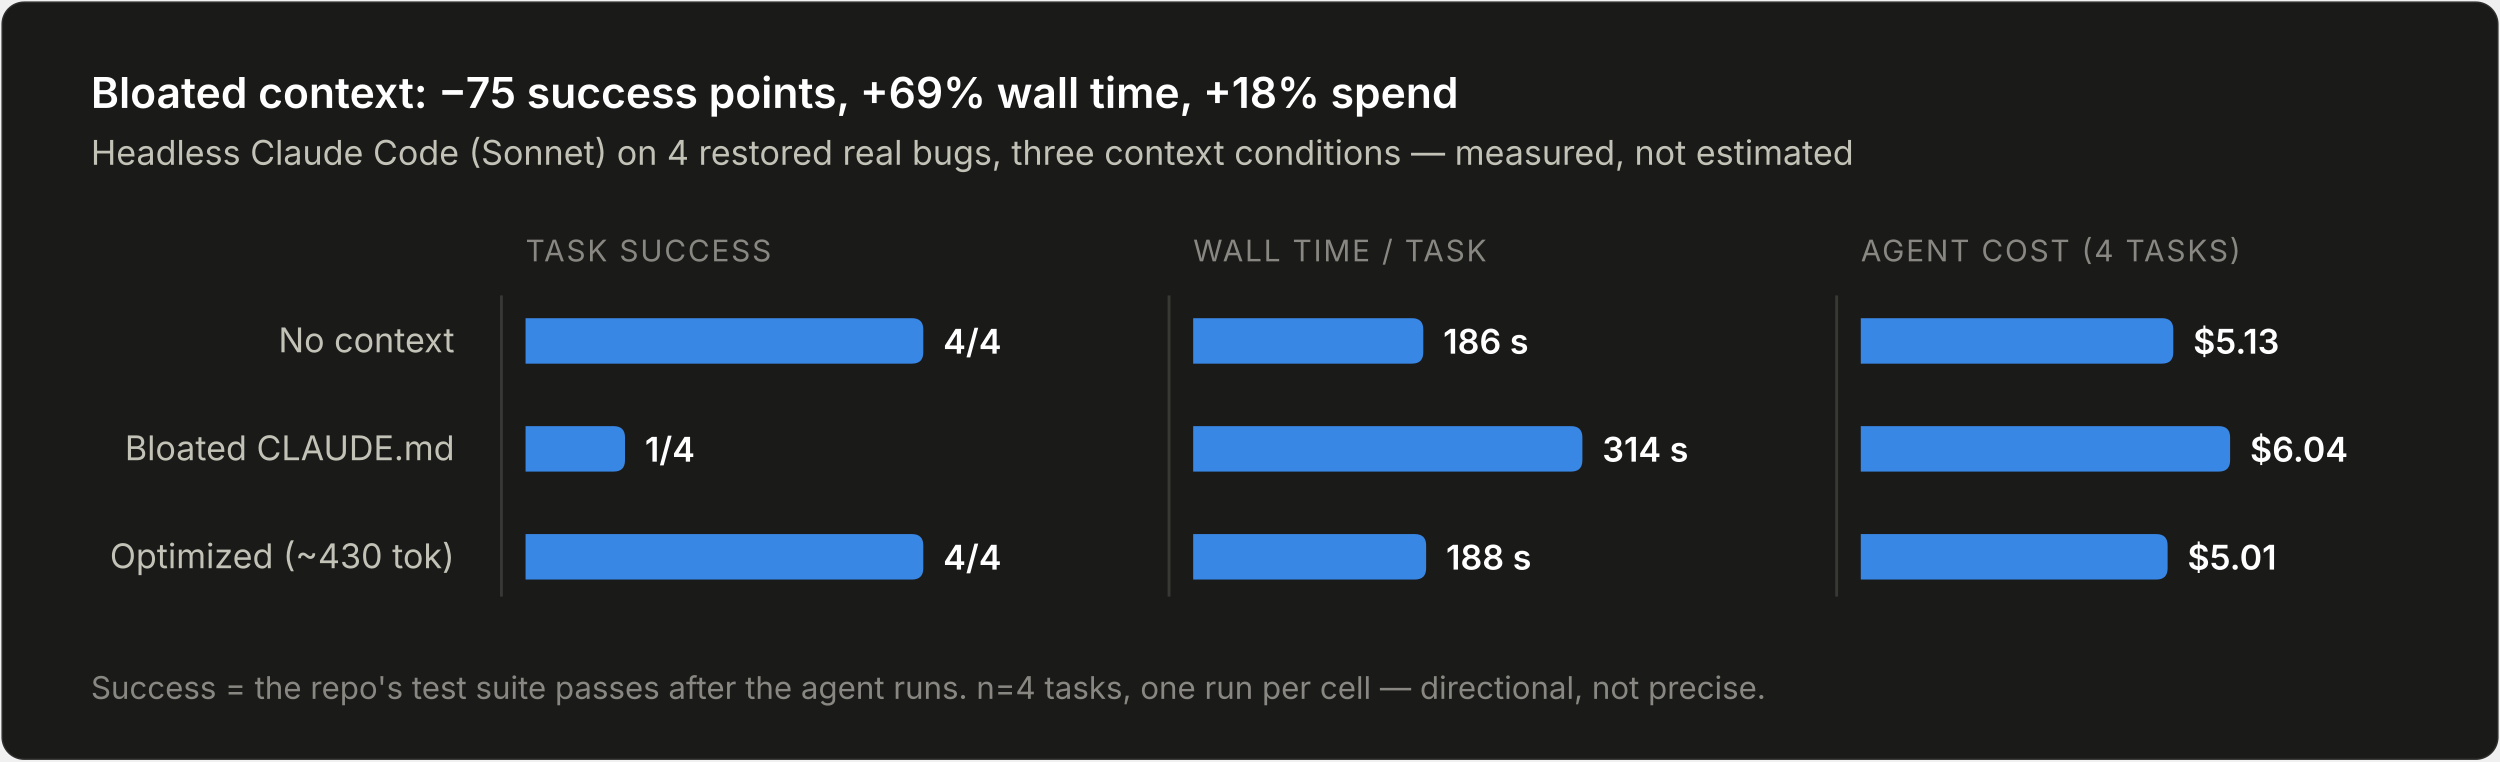
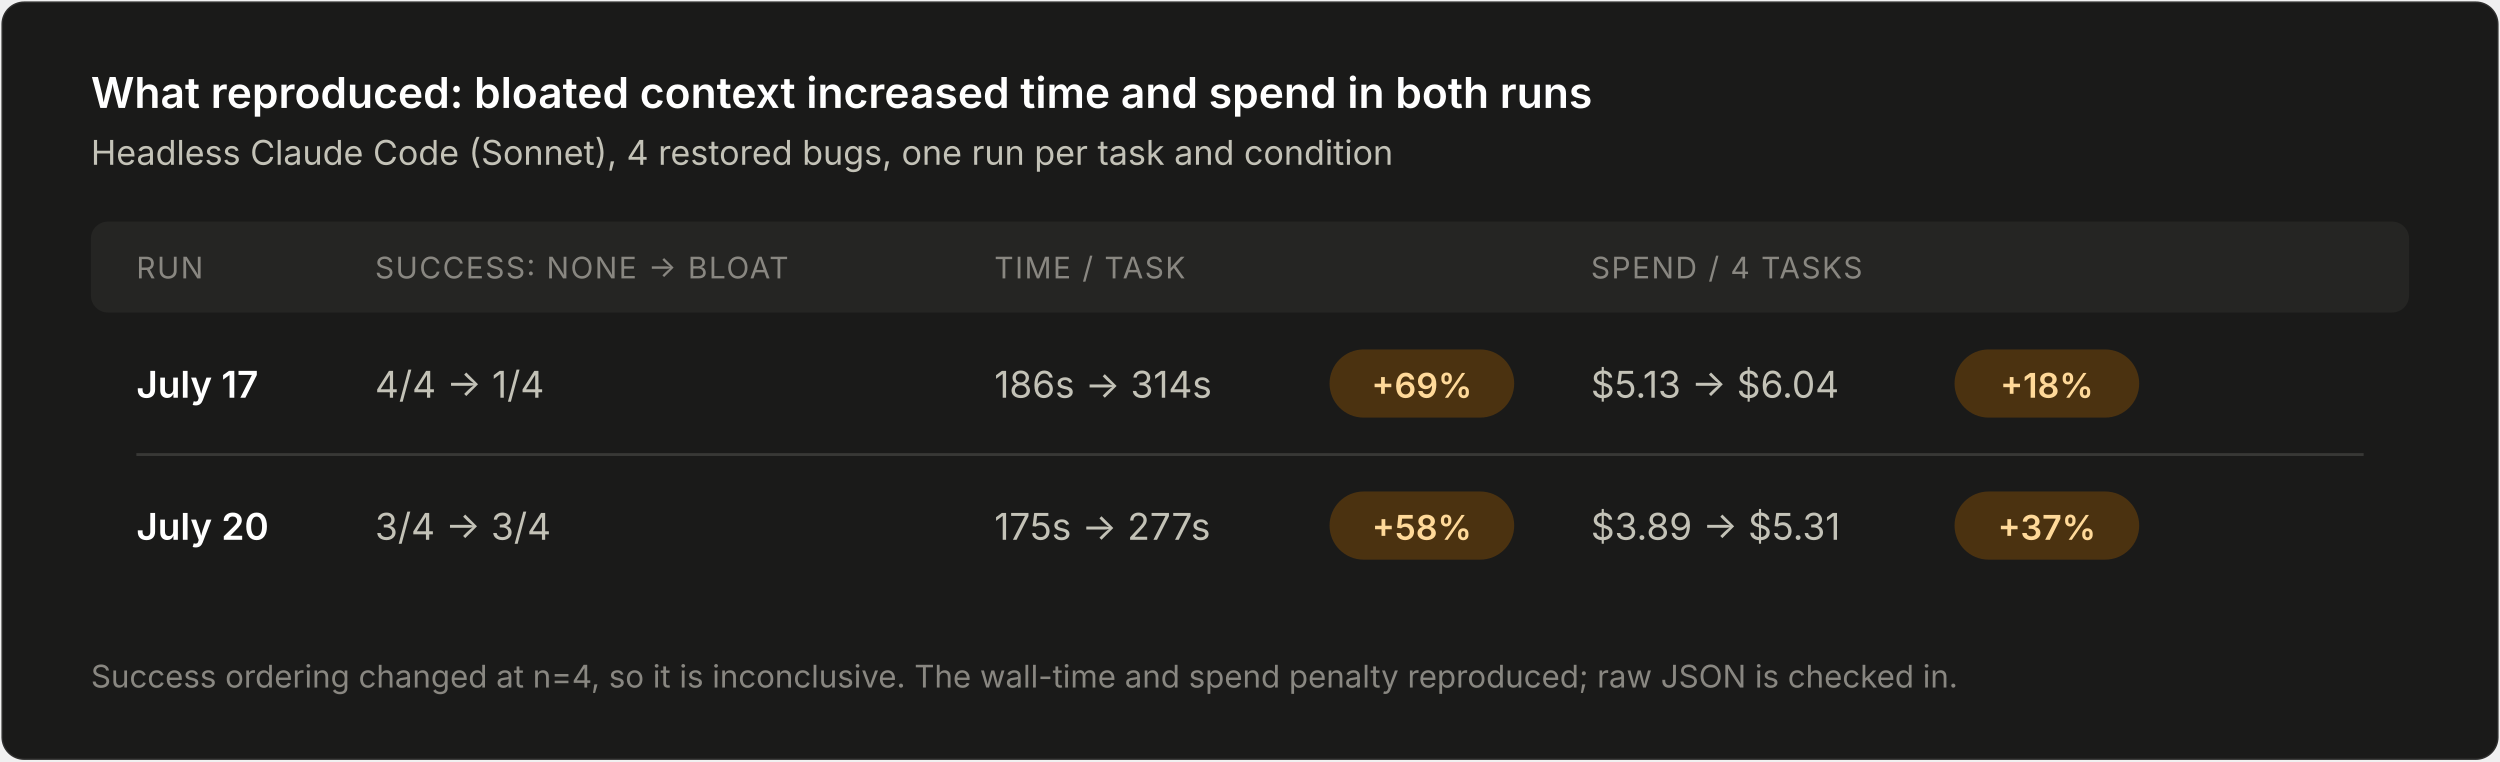
<svg xmlns="http://www.w3.org/2000/svg" viewBox="0 0 880 268" width="880" height="268" font-family="-apple-system, 'Segoe UI', system-ui, sans-serif">
  <rect x="0.5" y="0.5" width="879" height="267" rx="8" fill="#1a1a19" stroke="rgba(255,255,255,0.10)" />
-   <text x="32" y="38" font-size="15" fill="#ffffff" font-weight="600">Bloated context: −75 success points, +69% wall time, +18% spend</text>
-   <text x="32" y="58" font-size="12" fill="#c3c2b7">Headless Claude Code (Sonnet) on 4 restored real bugs, three context conditions — measured, not estimated</text>
-   <text x="185" y="92" font-size="10.5" fill="#898781" letter-spacing="0.06em">TASK SUCCESS</text>
-   <line x1="176.5" y1="104" x2="176.5" y2="210" stroke="#383835" stroke-width="1" />
-   <text x="420" y="92" font-size="10.5" fill="#898781" letter-spacing="0.06em">WALL TIME / TASK</text>
-   <line x1="411.5" y1="104" x2="411.5" y2="210" stroke="#383835" stroke-width="1" />
-   <text x="655" y="92" font-size="10.5" fill="#898781" letter-spacing="0.06em">AGENT COST (4 TASKS)</text>
-   <line x1="646.5" y1="104" x2="646.5" y2="210" stroke="#383835" stroke-width="1" />
-   <text x="160" y="124" font-size="12" fill="#c3c2b7" text-anchor="end">No context</text>
-   <path d="M185 112 h136 q4 0 4 4 v8 q0 4 -4 4 h-136 z" fill="#3987e5" />
-   <text x="332" y="124.5" font-size="12" fill="#ffffff" font-weight="600">4/4</text>
-   <path d="M420 112 h77 q4 0 4 4 v8 q0 4 -4 4 h-77 z" fill="#3987e5" />
-   <text x="508" y="124.5" font-size="12" fill="#ffffff" font-weight="600">186 s</text>
-   <path d="M655 112 h106 q4 0 4 4 v8 q0 4 -4 4 h-106 z" fill="#3987e5" />
-   <text x="772" y="124.5" font-size="12" fill="#ffffff" font-weight="600">$5.13</text>
-   <text x="160" y="162" font-size="12" fill="#c3c2b7" text-anchor="end">Bloated CLAUDE.md</text>
-   <path d="M185 150 h31 q4 0 4 4 v8 q0 4 -4 4 h-31 z" fill="#3987e5" />
-   <text x="227" y="162.5" font-size="12" fill="#ffffff" font-weight="600">1/4</text>
-   <path d="M420 150 h133 q4 0 4 4 v8 q0 4 -4 4 h-133 z" fill="#3987e5" />
-   <text x="564" y="162.5" font-size="12" fill="#ffffff" font-weight="600">314 s</text>
-   <path d="M655 150 h126 q4 0 4 4 v8 q0 4 -4 4 h-126 z" fill="#3987e5" />
-   <text x="792" y="162.5" font-size="12" fill="#ffffff" font-weight="600">$6.04</text>
-   <text x="160" y="200" font-size="12" fill="#c3c2b7" text-anchor="end">Optimized (~430 tok)</text>
-   <path d="M185 188 h136 q4 0 4 4 v8 q0 4 -4 4 h-136 z" fill="#3987e5" />
-   <text x="332" y="200.5" font-size="12" fill="#ffffff" font-weight="600">4/4</text>
-   <path d="M420 188 h78 q4 0 4 4 v8 q0 4 -4 4 h-78 z" fill="#3987e5" />
-   <text x="509" y="200.5" font-size="12" fill="#ffffff" font-weight="600">188 s</text>
-   <path d="M655 188 h104 q4 0 4 4 v8 q0 4 -4 4 h-104 z" fill="#3987e5" />
-   <text x="770" y="200.5" font-size="12" fill="#ffffff" font-weight="600">$5.01</text>
-   <text x="32" y="246" font-size="11" fill="#898781">Success = the repo's test suite passes after the agent runs. n=4 tasks, one run per cell — directional, not precise.</text>
+   <text x="32" y="38" font-size="15" fill="#ffffff" font-weight="600">What reproduced: bloated context increased time and spend in both runs</text>
+   <text x="32" y="58" font-size="12" fill="#c3c2b7">Headless Claude Code (Sonnet), 4 restored bugs, one run per task and condition</text>
+   <rect x="32" y="78" width="816" height="32" rx="6" fill="#252523" />
+   <text x="48" y="98" font-size="10.5" fill="#898781" letter-spacing="0.05em">RUN</text>
+   <text x="132" y="98" font-size="10.5" fill="#898781" letter-spacing="0.05em">SUCCESS: NONE → BLOAT</text>
+   <text x="350" y="98" font-size="10.5" fill="#898781" letter-spacing="0.05em">TIME / TASK</text>
+   <text x="560" y="98" font-size="10.5" fill="#898781" letter-spacing="0.05em">SPEND / 4 TASKS</text>
+   <text x="48" y="140" font-size="13" fill="#ffffff" font-weight="600">July 17</text>
+   <text x="132" y="140" font-size="13" fill="#c3c2b7">4/4 → 1/4</text>
+   <text x="350" y="140" font-size="13" fill="#c3c2b7">186s → 314s</text>
+   <rect x="468" y="123" width="65" height="24" rx="12" fill="#4b3210" />
+   <text x="500.5" y="140" text-anchor="middle" font-size="12" fill="#ffd999" font-weight="600">+69%</text>
+   <text x="560" y="140" font-size="13" fill="#c3c2b7">$5.13 → $6.04</text>
+   <rect x="688" y="123" width="65" height="24" rx="12" fill="#4b3210" />
+   <text x="720.5" y="140" text-anchor="middle" font-size="12" fill="#ffd999" font-weight="600">+18%</text>
+   <line x1="48" y1="160" x2="832" y2="160" stroke="#383835" />
+   <text x="48" y="190" font-size="13" fill="#ffffff" font-weight="600">July 20</text>
+   <text x="132" y="190" font-size="13" fill="#c3c2b7">3/4 → 3/4</text>
+   <text x="350" y="190" font-size="13" fill="#c3c2b7">175s → 277s</text>
+   <rect x="468" y="173" width="65" height="24" rx="12" fill="#4b3210" />
+   <text x="500.5" y="190" text-anchor="middle" font-size="12" fill="#ffd999" font-weight="600">+58%</text>
+   <text x="560" y="190" font-size="13" fill="#c3c2b7">$3.89 → $5.31</text>
+   <rect x="688" y="173" width="65" height="24" rx="12" fill="#4b3210" />
+   <text x="720.5" y="190" text-anchor="middle" font-size="12" fill="#ffd999" font-weight="600">+37%</text>
+   <text x="32" y="242" font-size="11" fill="#898781">Success ordering changed at n=4, so it is inconclusive. The wall-time and spend penalty reproduced; raw JSON is checked in.</text>
</svg>
